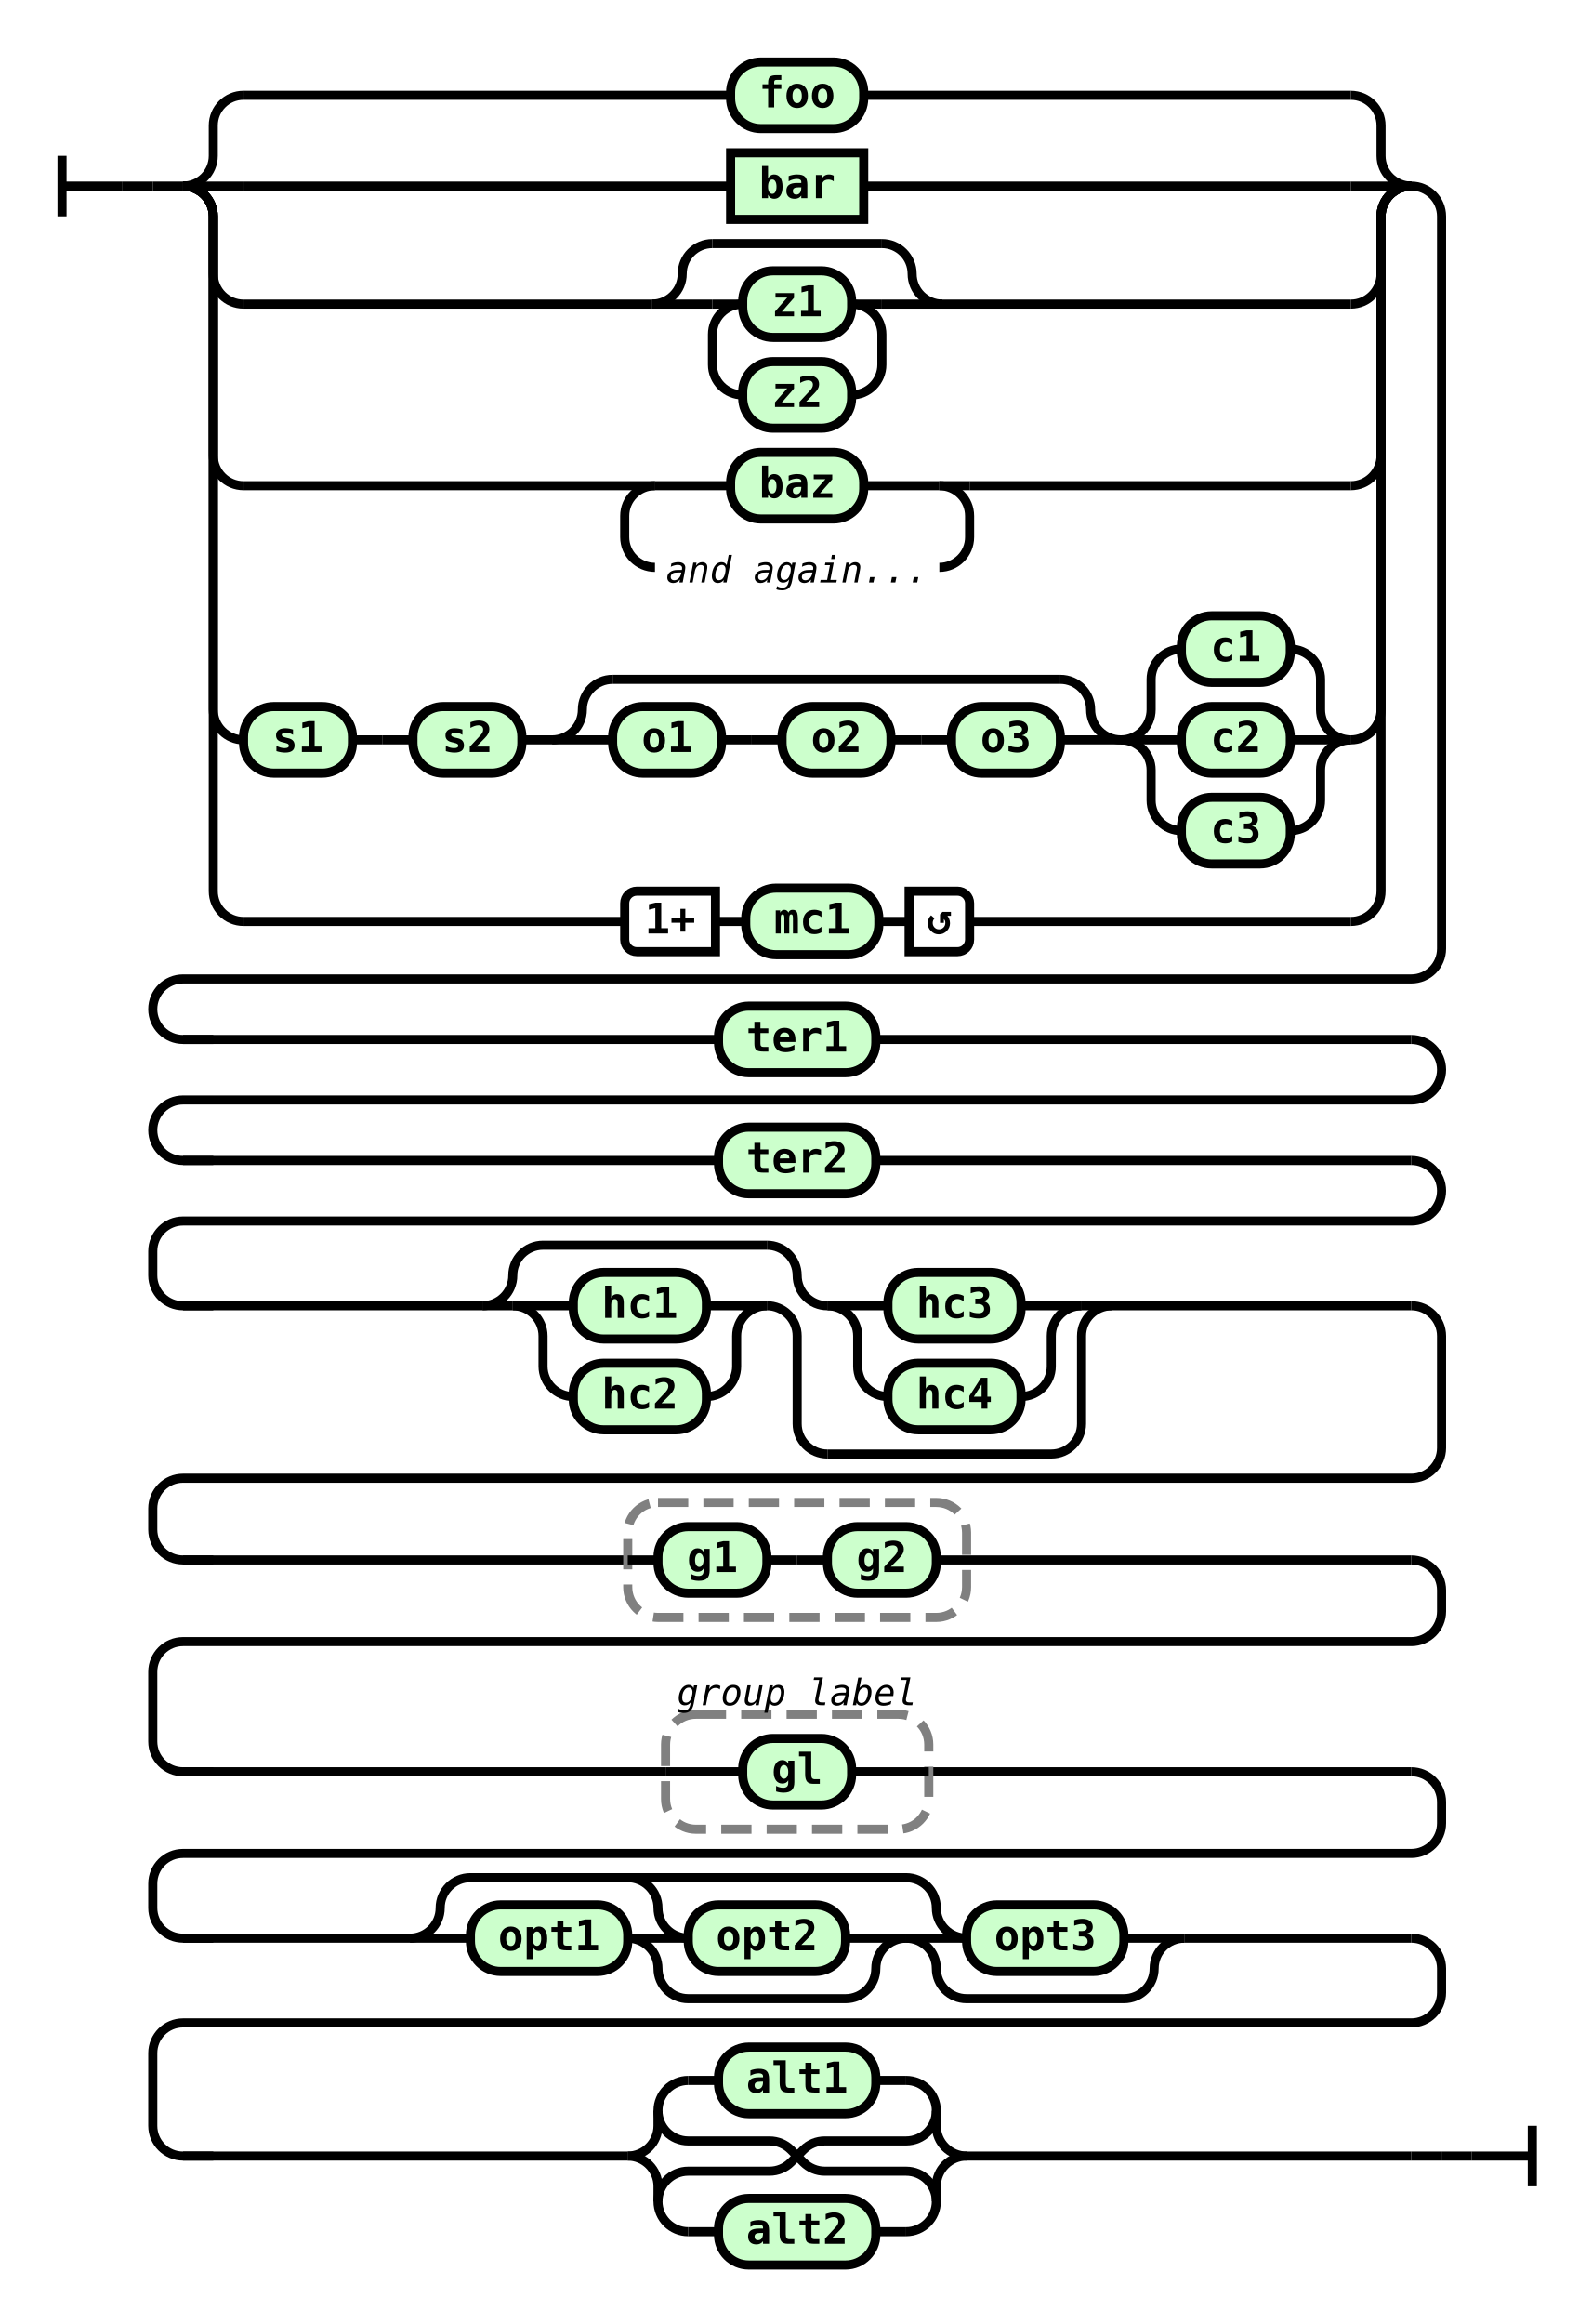
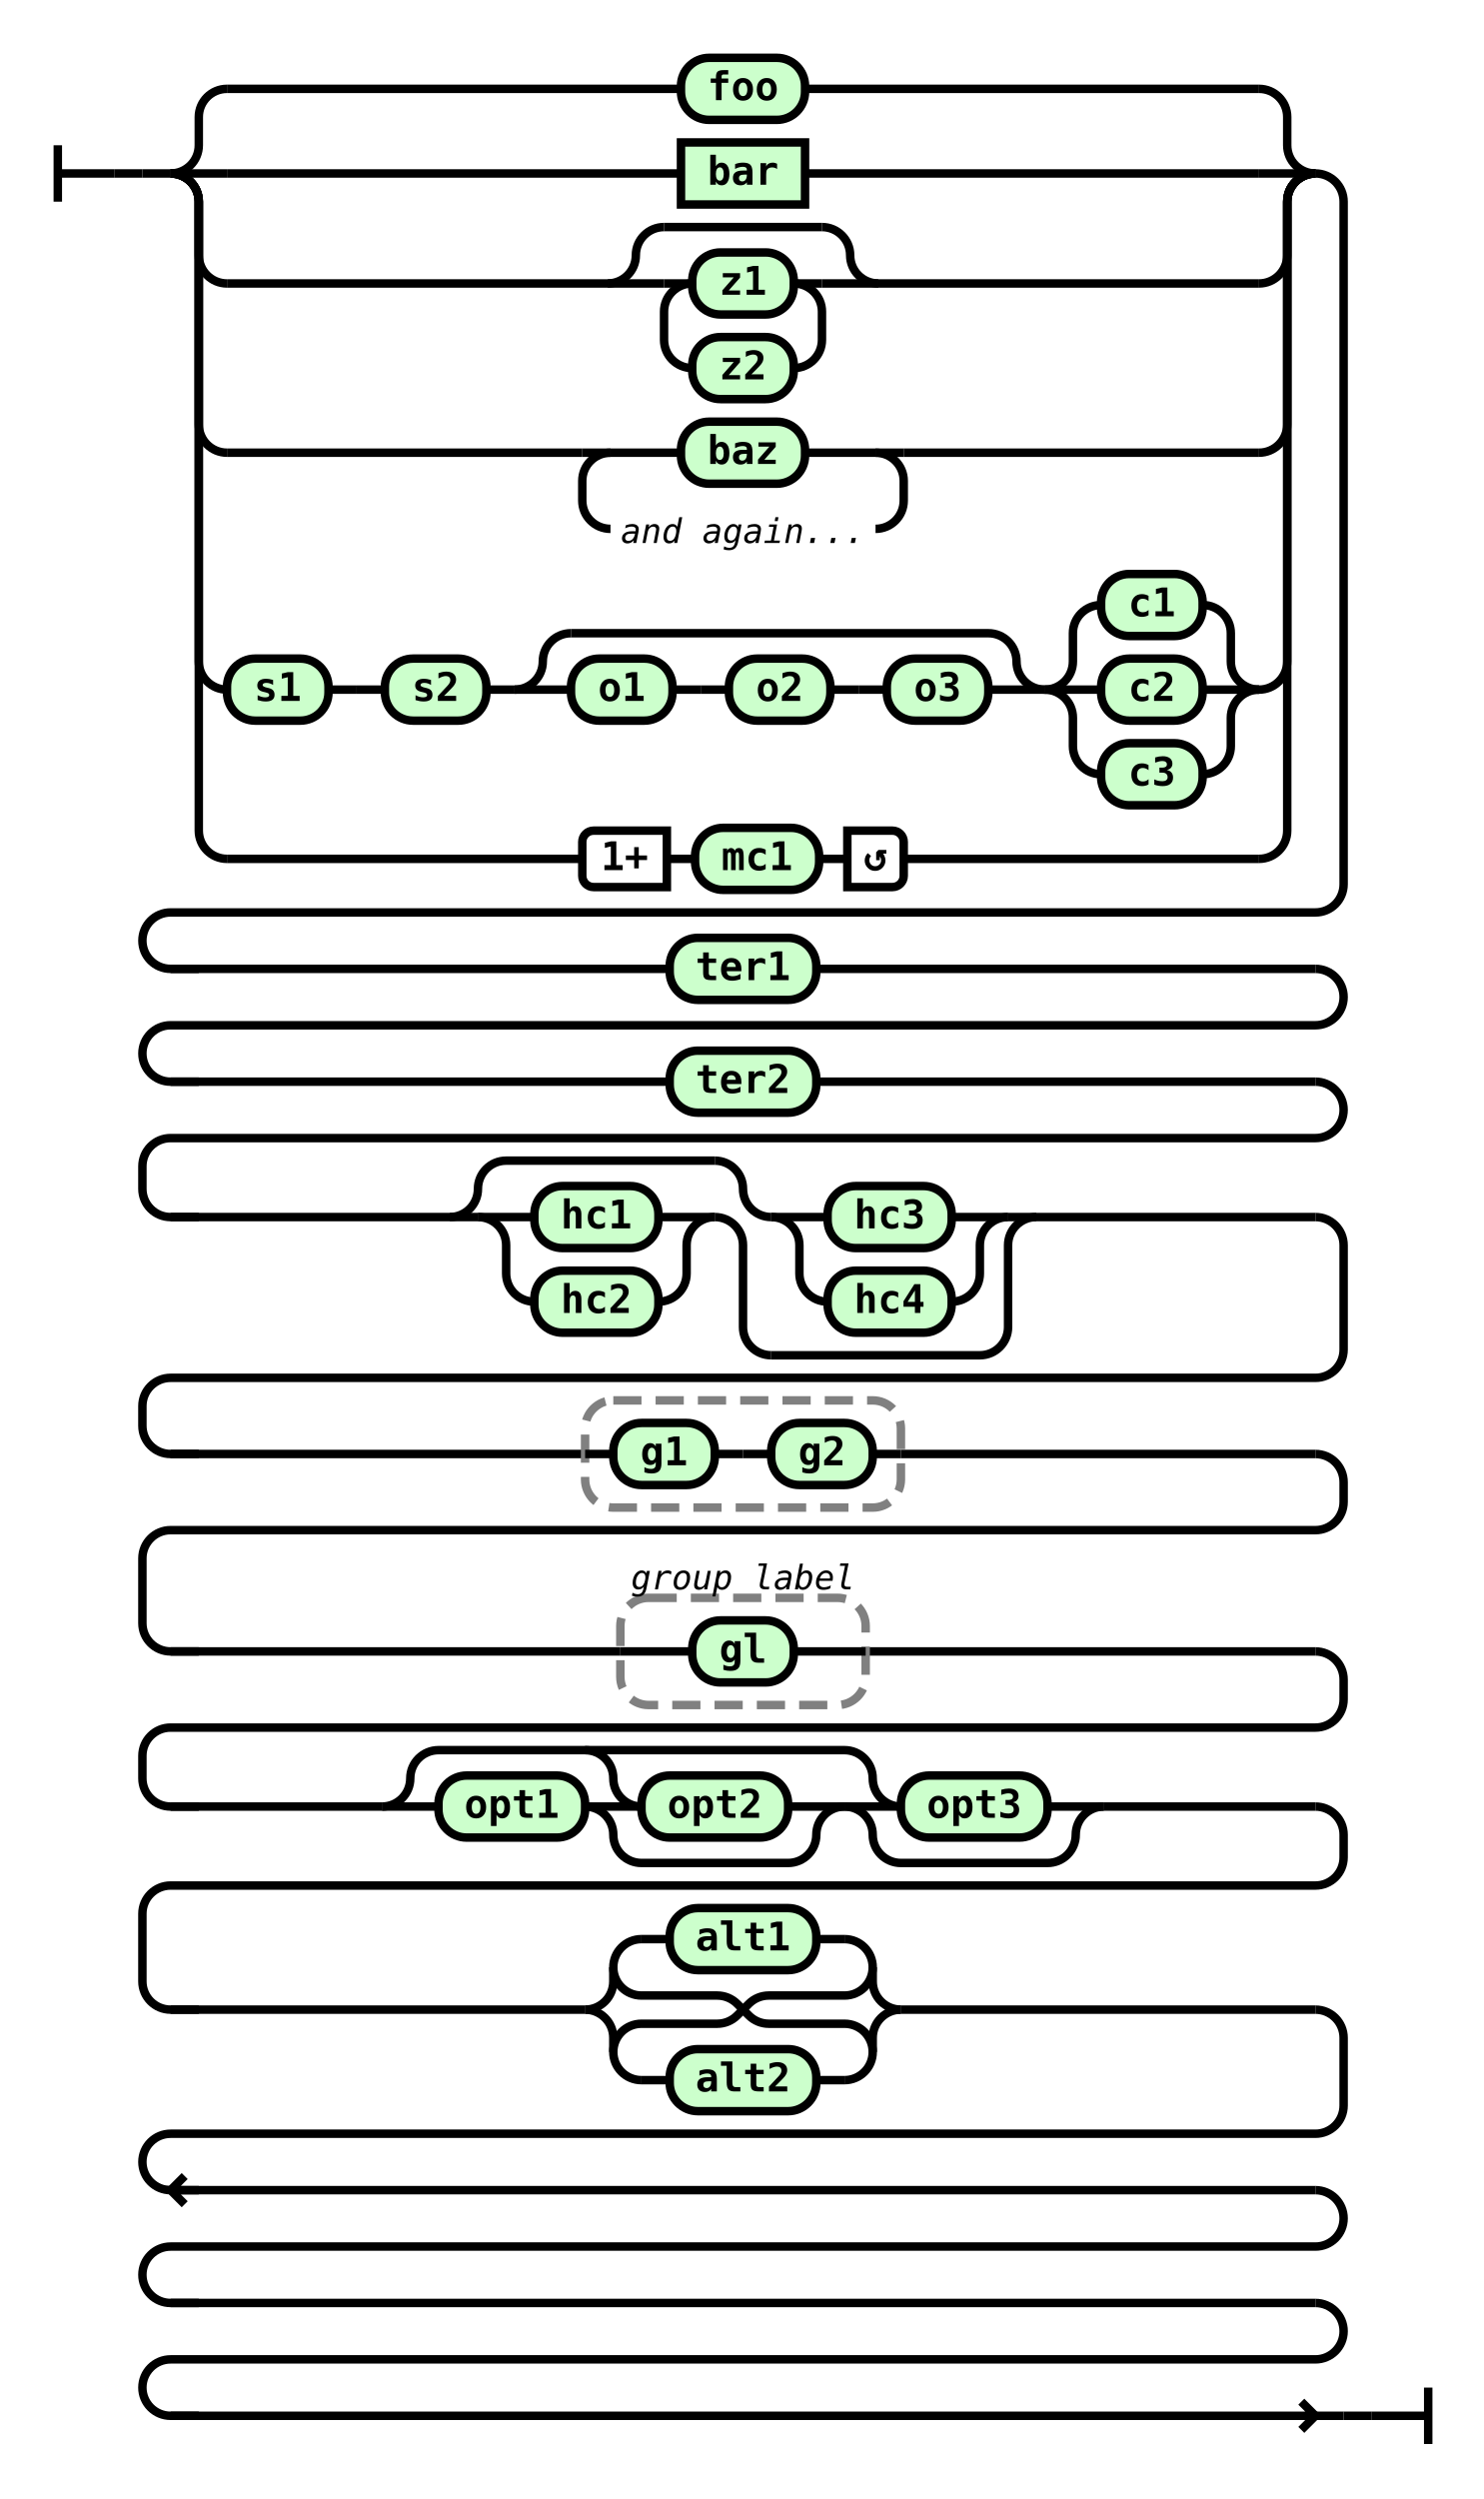
- <svg xmlns="http://www.w3.org/2000/svg" xmlns:xlink="http://www.w3.org/1999/xlink" class="railroad-diagram" height="768.0" viewBox="0 0 526 768.0" width="526">
+ <svg xmlns="http://www.w3.org/2000/svg" xmlns:xlink="http://www.w3.org/1999/xlink" class="railroad-diagram" height="886.0" viewBox="0 0 526 886.0" width="526">
  <g transform="translate(.5 .5)">
    <g>
      <path class="start" d="M20 51v20m0 -10h20" />
    </g>
    <path d="M40 61h10" />
    <g>
      <path class="stack stack1" d="M50 61h0.0" />
      <path class="stack stack2" d="M50.0 61h10" />
      <g>
        <path class="choice ch1" d="M60.0 61h0.0" />
        <path class="choice ch2" d="M466.0 61h0.0" />
        <path class="choice ch3" d="M60.0 61a10 10 0 0 0 10 -10v-10a10 10 0 0 1 10 -10" />
        <g class="terminal ">
          <path class="terminal term1" d="M80.0 31h161.0" />
          <path class="terminal term2" d="M285.0 31h161.0" />
          <rect height="22" rx="10" ry="10" width="44" x="241" y="20" />
          <text x="263" y="35">foo</text>
        </g>
        <path class="choice ch4" d="M446.0 31a10 10 0 0 1 10 10v10a10 10 0 0 0 10 10" />
        <path class="choice ch5" d="M60.0 61h20" />
        <g class="non-terminal ">
          <path class="nonterm nt1" d="M80.0 61h161.0" />
          <path class="nonterm nt2" d="M285.0 61h161.0" />
          <rect height="22" width="44" x="241" y="50" />
          <a xlink:href="raw">
            <text x="263" y="65">bar</text>
          </a>
        </g>
        <path class="choice ch6" d="M446.0 61h20" />
        <path class="choice ch7" d="M60.0 61a10 10 0 0 1 10 10v19a10 10 0 0 0 10 10" />
        <g>
          <path class="choice ch1" d="M80.0 100h135.0" />
          <path class="choice ch2" d="M311.0 100h135.0" />
          <path class="choice ch3" d="M215.0 100a10 10 0 0 0 10 -10v0a10 10 0 0 1 10 -10" />
          <g>
            <path class="skip" d="M235.0 80h56" />
          </g>
          <path class="choice ch4" d="M291.0 80a10 10 0 0 1 10 10v0a10 10 0 0 0 10 10" />
          <path class="choice ch5" d="M215.0 100h20" />
          <g>
            <path class="oneor oom1" d="M235.0 100h0.0" />
            <path class="oneor oom2" d="M291.0 100h0.0" />
            <path class="oneor oom3" d="M235.0 100h10" />
            <g class="terminal ">
              <path class="terminal term1" d="M245.0 100h0.0" />
              <path class="terminal term2" d="M281.0 100h0.0" />
              <rect height="22" rx="10" ry="10" width="36" x="245" y="89" />
              <text x="263" y="104">z1</text>
            </g>
            <path class="oneor oom4" d="M281.0 100h10" />
            <path class="oneor oom5" d="M245.0 100a10 10 0 0 0 -10 10v10a10 10 0 0 0 10 10" />
            <g class="terminal ">
              <path class="terminal term1" d="M245.0 130h0.0" />
              <path class="terminal term2" d="M281.0 130h0.0" />
              <rect height="22" rx="10" ry="10" width="36" x="245" y="119" />
              <text x="263" y="134">z2</text>
            </g>
            <path class="oneor oom6" d="M281.0 130a10 10 0 0 0 10 -10v-10a10 10 0 0 0 -10 -10" />
          </g>
          <path class="choice ch6" d="M291.0 100h20" />
        </g>
        <path class="choice ch8" d="M446.0 100a10 10 0 0 0 10 -10v-19a10 10 0 0 1 10 -10" />
        <path class="choice ch7" d="M60.0 61a10 10 0 0 1 10 10v79a10 10 0 0 0 10 10" />
        <g>
          <path class="oneor oom1" d="M80.0 160h126.0" />
          <path class="oneor oom2" d="M320.0 160h126.0" />
          <path class="oneor oom3" d="M206.0 160h10" />
          <g class="terminal ">
            <path class="terminal term1" d="M216.0 160h25.0" />
            <path class="terminal term2" d="M285.0 160h25.0" />
            <rect height="22" rx="10" ry="10" width="44" x="241" y="149" />
            <text x="263" y="164">baz</text>
          </g>
          <path class="oneor oom4" d="M310.0 160h10" />
          <path class="oneor oom5" d="M216.0 160a10 10 0 0 0 -10 10v7a10 10 0 0 0 10 10" />
          <g class="non-terminal ">
            <path class="comment com1" d="M216.0 187h0.0" />
            <path class="comment com2" d="M310.0 187h0.0" />
            <text class="comment" x="263" y="192">and again...</text>
          </g>
          <path class="oneor oom6" d="M310.0 187a10 10 0 0 0 10 -10v-7a10 10 0 0 0 -10 -10" />
        </g>
        <path class="choice ch8" d="M446.0 160a10 10 0 0 0 10 -10v-79a10 10 0 0 1 10 -10" />
        <path class="choice ch7" d="M60.0 61a10 10 0 0 1 10 10v163a10 10 0 0 0 10 10" />
        <g>
          <path class="seq seq1" d="M80.0 244h0.0" />
          <path class="seq seq2" d="M446.0 244h0.0" />
          <g class="terminal ">
            <path class="terminal term1" d="M80.0 244h0.0" />
            <path class="terminal term2" d="M116.0 244h0.0" />
            <rect height="22" rx="10" ry="10" width="36" x="80" y="233" />
            <text x="98" y="248">s1</text>
          </g>
          <path class="seq seq4" d="M116.0 244h10" />
          <path class="seq seq3" d="M126.0 244h10" />
          <g class="terminal ">
            <path class="terminal term1" d="M136.0 244h0.0" />
            <path class="terminal term2" d="M172.0 244h0.0" />
            <rect height="22" rx="10" ry="10" width="36" x="136" y="233" />
            <text x="154" y="248">s2</text>
          </g>
          <path class="seq seq4" d="M172.0 244h10" />
          <g>
            <path class="choice ch1" d="M182.0 244h0.0" />
            <path class="choice ch2" d="M370.0 244h0.0" />
            <path class="choice ch3" d="M182.0 244a10 10 0 0 0 10 -10v0a10 10 0 0 1 10 -10" />
            <g>
              <path class="skip" d="M202.0 224h148" />
            </g>
            <path class="choice ch4" d="M350.0 224a10 10 0 0 1 10 10v0a10 10 0 0 0 10 10" />
            <path class="choice ch5" d="M182.0 244h20" />
            <g>
              <path class="seq seq1" d="M202.0 244h0.0" />
              <path class="seq seq2" d="M350.0 244h0.0" />
              <g class="terminal ">
                <path class="terminal term1" d="M202.0 244h0.0" />
                <path class="terminal term2" d="M238.0 244h0.0" />
                <rect height="22" rx="10" ry="10" width="36" x="202" y="233" />
                <text x="220" y="248">o1</text>
              </g>
              <path class="seq seq4" d="M238.0 244h10" />
              <path class="seq seq3" d="M248.0 244h10" />
              <g class="terminal ">
                <path class="terminal term1" d="M258.0 244h0.0" />
                <path class="terminal term2" d="M294.0 244h0.0" />
                <rect height="22" rx="10" ry="10" width="36" x="258" y="233" />
                <text x="276" y="248">o2</text>
              </g>
              <path class="seq seq4" d="M294.0 244h10" />
              <path class="seq seq3" d="M304.0 244h10" />
              <g class="terminal ">
                <path class="terminal term1" d="M314.0 244h0.0" />
                <path class="terminal term2" d="M350.0 244h0.0" />
                <rect height="22" rx="10" ry="10" width="36" x="314" y="233" />
                <text x="332" y="248">o3</text>
              </g>
            </g>
            <path class="choice ch6" d="M350.0 244h20" />
          </g>
          <g>
            <path class="choice ch1" d="M370.0 244h0.0" />
            <path class="choice ch2" d="M446.0 244h0.0" />
            <path class="choice ch3" d="M370.0 244a10 10 0 0 0 10 -10v-10a10 10 0 0 1 10 -10" />
            <g class="terminal ">
              <path class="terminal term1" d="M390.0 214h0.0" />
              <path class="terminal term2" d="M426.0 214h0.0" />
              <rect height="22" rx="10" ry="10" width="36" x="390" y="203" />
              <a xlink:href="raw">
                <text x="408" y="218">c1</text>
              </a>
            </g>
            <path class="choice ch4" d="M426.0 214a10 10 0 0 1 10 10v10a10 10 0 0 0 10 10" />
            <path class="choice ch5" d="M370.0 244h20" />
            <g class="terminal ">
              <path class="terminal term1" d="M390.0 244h0.0" />
              <path class="terminal term2" d="M426.0 244h0.0" />
              <rect height="22" rx="10" ry="10" width="36" x="390" y="233" />
              <a xlink:href="html">
                <text x="408" y="248">c2</text>
              </a>
            </g>
            <path class="choice ch6" d="M426.0 244h20" />
            <path class="choice ch7" d="M370.0 244a10 10 0 0 1 10 10v10a10 10 0 0 0 10 10" />
            <g class="terminal ">
              <path class="terminal term1" d="M390.0 274h0.0" />
              <path class="terminal term2" d="M426.0 274h0.0" />
              <rect height="22" rx="10" ry="10" width="36" x="390" y="263" />
              <text x="408" y="278">c3</text>
            </g>
            <path class="choice ch8" d="M426.0 274a10 10 0 0 0 10 -10v-10a10 10 0 0 1 10 -10" />
          </g>
        </g>
        <path class="choice ch8" d="M446.0 244a10 10 0 0 0 10 -10v-163a10 10 0 0 1 10 -10" />
        <path class="choice ch7" d="M60.0 61a10 10 0 0 1 10 10v223a10 10 0 0 0 10 10" />
        <g>
          <path class="multichoice mc1" d="M80.0 304h126.0" />
          <path class="multichoice mc2" d="M320.0 304h126.0" />
          <path class="multichoice mc5" d="M236.0 304h10" />
          <g class="terminal ">
            <path class="terminal term1" d="M246.0 304h0.0" />
            <path class="terminal term2" d="M290.0 304h0.0" />
            <rect height="22" rx="10" ry="10" width="44" x="246" y="293" />
            <text x="268" y="308">mc1</text>
          </g>
          <path class="multichoice mc6" d="M290.0 304h10" />
          <g class="diagram-text">
            <path class="diagram-text" d="M 236.0 294 h -26 a 4 4 0 0 0 -4 4 v 12 a 4 4 0 0 0 4 4 h 26 z" />
            <text class="diagram-text" x="221" y="308">1+</text>
            <path class="diagram-text" d="M 300.0 294 h 16 a 4 4 0 0 1 4 4 v 12 a 4 4 0 0 1 -4 4 h -16 z" />
            <text class="diagram-arrow" x="310" y="308">↺</text>
          </g>
        </g>
        <path class="choice ch8" d="M446.0 304a10 10 0 0 0 10 -10v-223a10 10 0 0 1 10 -10" />
      </g>
      <path class="stack stack3" d="M466.0 61a10 10 0 0 1 10 10v242a10 10 0 0 1 -10 10h-406a10 10 0 0 0 -10 10v0a10 10 0 0 0 10 10h10" />
      <g class="terminal ">
        <path class="terminal term1" d="M60.0 343h177.0" />
        <path class="terminal term2" d="M289.0 343h177.0" />
        <rect height="22" rx="10" ry="10" width="52" x="237" y="332" />
        <text x="263" y="347">ter1</text>
      </g>
      <path class="stack stack3" d="M466.0 343a10 10 0 0 1 10 10v0a10 10 0 0 1 -10 10h-406a10 10 0 0 0 -10 10v0a10 10 0 0 0 10 10h10" />
      <g class="terminal ">
        <path class="terminal term1" d="M60.0 383h177.0" />
        <path class="terminal term2" d="M289.0 383h177.0" />
        <rect height="22" rx="10" ry="10" width="52" x="237" y="372" />
        <text x="263" y="387">ter2</text>
      </g>
      <path class="stack stack3" d="M466.0 383a10 10 0 0 1 10 10v0a10 10 0 0 1 -10 10h-406a10 10 0 0 0 -10 10v8a10 10 0 0 0 10 10h10" />
      <g>
        <path class="horizchoice hc1" d="M60.0 431h99.0" />
        <path class="horizchoice hc2" d="M367.0 431h99.0" />
        <path class="horizchoice hc3" d="M159.0 431a10 10 0 0 0 10 -10v0a10 10 0 0 1 10 -10h74" />
        <path class="horizchoice hc4" d="M273.0 480h74a10 10 0 0 0 10 -10v-29a10 10 0 0 1 10 -10" />
        <path class="horizchoice hc5" d="M159.0 431h10" />
        <g>
          <path class="choice ch1" d="M169.0 431h0.0" />
          <path class="choice ch2" d="M253.0 431h0.0" />
          <path class="choice ch5" d="M169.0 431h20" />
          <g class="terminal ">
            <path class="terminal term1" d="M189.0 431h0.0" />
            <path class="terminal term2" d="M233.0 431h0.0" />
            <rect height="22" rx="10" ry="10" width="44" x="189" y="420" />
            <text x="211" y="435">hc1</text>
          </g>
          <path class="choice ch6" d="M233.0 431h20" />
          <path class="choice ch7" d="M169.0 431a10 10 0 0 1 10 10v10a10 10 0 0 0 10 10" />
          <g class="terminal ">
            <path class="terminal term1" d="M189.0 461h0.0" />
            <path class="terminal term2" d="M233.0 461h0.0" />
            <rect height="22" rx="10" ry="10" width="44" x="189" y="450" />
            <text x="211" y="465">hc2</text>
          </g>
          <path class="choice ch8" d="M233.0 461a10 10 0 0 0 10 -10v-10a10 10 0 0 1 10 -10" />
        </g>
        <path class="horizchoice hc11" d="M253.0 431a10 10 0 0 1 10 10v29a10 10 0 0 0 10 10" />
        <path class="horizchoice hc6" d="M253.0 411a10 10 0 0 1 10 10v0a10 10 0 0 0 10 10" />
        <g>
          <path class="choice ch1" d="M273.0 431h0.0" />
          <path class="choice ch2" d="M357.0 431h0.0" />
          <path class="choice ch5" d="M273.0 431h20" />
          <g class="terminal ">
            <path class="terminal term1" d="M293.0 431h0.0" />
            <path class="terminal term2" d="M337.0 431h0.0" />
            <rect height="22" rx="10" ry="10" width="44" x="293" y="420" />
            <text x="315" y="435">hc3</text>
          </g>
          <path class="choice ch6" d="M337.0 431h20" />
          <path class="choice ch7" d="M273.0 431a10 10 0 0 1 10 10v10a10 10 0 0 0 10 10" />
          <g class="terminal ">
            <path class="terminal term1" d="M293.0 461h0.0" />
            <path class="terminal term2" d="M337.0 461h0.0" />
            <rect height="22" rx="10" ry="10" width="44" x="293" y="450" />
            <text x="315" y="465">hc4</text>
          </g>
          <path class="choice ch8" d="M337.0 461a10 10 0 0 0 10 -10v-10a10 10 0 0 1 10 -10" />
        </g>
        <path class="horizchoice hc7" d="M357.0 431h10" />
      </g>
      <path class="stack stack3" d="M466.0 431a10 10 0 0 1 10 10v37a10 10 0 0 1 -10 10h-406a10 10 0 0 0 -10 10v7a10 10 0 0 0 10 10h10" />
      <g>
        <path class="group gr1" d="M60.0 515h147.0" />
        <path class="group gr2" d="M319.0 515h147.0" />
        <rect class="group-box" height="38" rx="10" ry="10" width="112" x="207" y="496" />
        <g>
          <path class="seq seq1" d="M207.0 515h10.0" />
          <path class="seq seq2" d="M309.0 515h10.0" />
          <g class="terminal ">
            <path class="terminal term1" d="M217.0 515h0.0" />
            <path class="terminal term2" d="M253.0 515h0.0" />
            <rect height="22" rx="10" ry="10" width="36" x="217" y="504" />
            <text x="235" y="519">g1</text>
          </g>
          <path class="seq seq4" d="M253.0 515h10" />
          <path class="seq seq3" d="M263.0 515h10" />
          <g class="terminal ">
            <path class="terminal term1" d="M273.0 515h0.0" />
            <path class="terminal term2" d="M309.0 515h0.0" />
            <rect height="22" rx="10" ry="10" width="36" x="273" y="504" />
            <text x="291" y="519">g2</text>
          </g>
        </g>
      </g>
      <path class="stack stack3" d="M466.0 515a10 10 0 0 1 10 10v7a10 10 0 0 1 -10 10h-406a10 10 0 0 0 -10 10v23a10 10 0 0 0 10 10h10" />
      <g>
        <path class="group gr1" d="M60.0 585h159.5" />
        <path class="group gr2" d="M306.5 585h159.5" />
        <rect class="group-box" height="38" rx="10" ry="10" width="87" x="219.5" y="566" />
        <g class="terminal ">
          <path class="terminal term1" d="M219.5 585h25.5" />
          <path class="terminal term2" d="M281.0 585h25.5" />
          <rect height="22" rx="10" ry="10" width="36" x="245" y="574" />
          <text x="263" y="589">gl</text>
        </g>
        <g class="non-terminal ">
          <path class="comment com1" d="M219.5 558h0.0" />
          <path class="comment com2" d="M306.5 558h0.0" />
          <text class="comment" x="263" y="563">group label</text>
        </g>
      </g>
      <path class="stack stack3" d="M466.0 585a10 10 0 0 1 10 10v7a10 10 0 0 1 -10 10h-406a10 10 0 0 0 -10 10v8a10 10 0 0 0 10 10h10" />
      <g>
        <path class="optseq os1" d="M60.0 640h75.0" />
        <path class="optseq os2" d="M391.0 640h75.0" />
        <path class="optseq os3" d="M135.0 640a10 10 0 0 0 10 -10v0a10 10 0 0 1 10 -10h52a10 10 0 0 1 10 10v0a10 10 0 0 0 10 10" />
        <path class="optseq os4" d="M135.0 640h20" />
        <g class="terminal ">
          <path class="terminal term1" d="M155.0 640h0.0" />
          <path class="terminal term2" d="M207.0 640h0.0" />
          <rect height="22" rx="10" ry="10" width="52" x="155" y="629" />
          <text x="181" y="644">opt1</text>
        </g>
        <path class="optseq os5" d="M207.0 620h92a10 10 0 0 1 10 10v0a10 10 0 0 0 10 10" />
        <path class="optseq os6" d="M207.0 640h20" />
        <g class="terminal ">
          <path class="terminal term1" d="M227.0 640h0.0" />
          <path class="terminal term2" d="M279.0 640h0.0" />
          <rect height="22" rx="10" ry="10" width="52" x="227" y="629" />
          <text x="253" y="644">opt2</text>
        </g>
        <path class="optseq os7" d="M279.0 640h20" />
        <path class="optseq os8" d="M207.0 640a10 10 0 0 1 10 10v0a10 10 0 0 0 10 10h52a10 10 0 0 0 10 -10v0a10 10 0 0 1 10 -10" />
        <path class="optseq os9" d="M299.0 640h20" />
        <g class="terminal ">
          <path class="terminal term1" d="M319.0 640h0.0" />
          <path class="terminal term2" d="M371.0 640h0.0" />
          <rect height="22" rx="10" ry="10" width="52" x="319" y="629" />
          <text x="345" y="644">opt3</text>
        </g>
        <path class="optseq os10" d="M371.0 640h20" />
        <path class="optseq os11" d="M299.0 640a10 10 0 0 1 10 10v0a10 10 0 0 0 10 10h52a10 10 0 0 0 10 -10v0a10 10 0 0 1 10 -10" />
      </g>
      <path class="stack stack3" d="M466.0 640a10 10 0 0 1 10 10v8a10 10 0 0 1 -10 10h-406a10 10 0 0 0 -10 10v24.0a10 10 0 0 0 10 10h10" />
      <g>
        <path class="altseq as1" d="M60.0 712.0h147.0" />
        <path class="altseq as2" d="M319.0 712.0h147.0" />
        <path class="altseq as3" d="M207.0 712.0a10 10 0 0 0 10 -10v-5.0a10 10 0 0 1 10 -10" />
        <g class="terminal ">
          <path class="terminal term1" d="M227.0 687.0h10.0" />
          <path class="terminal term2" d="M289.0 687.0h10.0" />
          <rect height="22" rx="10" ry="10" width="52" x="237" y="676" />
          <text x="263" y="691">alt1</text>
        </g>
        <path class="altseq as4" d="M299.0 687.0a10 10 0 0 1 10 10v5.0a10 10 0 0 0 10 10" />
        <path class="altseq as5" d="M207.0 712.0a10 10 0 0 1 10 10v5.0a10 10 0 0 0 10 10" />
        <g class="terminal ">
          <path class="terminal term1" d="M227.0 737.0h10.0" />
          <path class="terminal term2" d="M289.0 737.0h10.0" />
          <rect height="22" rx="10" ry="10" width="52" x="237" y="726" />
          <text x="263" y="741">alt2</text>
        </g>
        <path class="altseq as6" d="M299.0 737.0a10 10 0 0 0 10 -10v-5.0a10 10 0 0 1 10 -10" />
        <path class="altseq as7" d="M217.0 697.0a10 10 0 0 0 10 10h26.858a 10 10 0 0 1 7.071 2.929l4.142 4.142a 10 10 0 0 0 7.071 2.929h26.858a10 10 0 0 1 10 10" />
        <path class="altseq as8" d="M217.0 727.0a10 10 0 0 1 10 -10h26.858a 10 10 0 0 0 7.071 -2.929l4.142 -4.142a 10 10 0 0 1 7.071 -2.929h26.858a10 10 0 0 0 10 -10" />
      </g>
-       <path class="stack stack4" d="M466.0 712.0h10" />
-       <path class="stack stack5" d="M476.0 712.0h0.0" />
+       <path class="stack stack3" d="M466.0 712.0a10 10 0 0 1 10 10v24.0a10 10 0 0 1 -10 10h-406a10 10 0 0 0 -10 10v0a10 10 0 0 0 10 10h10" />
+       <path class="arrow" d="M 60.0 776.0 m 5 -5 -5,5 5,5 -5,-5 h 406" />
+       <path class="stack stack3" d="M466.0 776.0a10 10 0 0 1 10 10v0a10 10 0 0 1 -10 10h-406a10 10 0 0 0 -10 10v0a10 10 0 0 0 10 10h10" />
+       <path class="arrow" d="M 60.0 816.0 h 406" />
+       <path class="stack stack3" d="M466.0 816.0a10 10 0 0 1 10 10v0a10 10 0 0 1 -10 10h-406a10 10 0 0 0 -10 10v0a10 10 0 0 0 10 10h10" />
+       <path class="arrow" d="M 60.0 856.0 h 406 m -5 -5 5,5 -5,5" />
+       <path class="stack stack4" d="M466.0 856.0h10" />
+       <path class="stack stack5" d="M476.0 856.0h0.0" />
    </g>
-     <path d="M476 712.0h10" />
-     <path class="end" d="M 486 712.0 h 20 m 0 -10 v 20" />
+     <path d="M476 856.0h10" />
+     <path class="end" d="M 486 856.0 h 20 m 0 -10 v 20" />
  </g>
  <style>/*  */
svg.railroad-diagram {
    background-color:hsl(30,20%,95%);
}
svg.railroad-diagram path {
    stroke-width:3;
    stroke:black;
    fill:rgba(0,0,0,0);
}
svg.railroad-diagram path.start {
    stroke-width:3;
    stroke:black;
    fill:rgba(0,0,0,1);
}
svg.railroad-diagram text {
    font:bold 14px monospace;
    text-anchor:middle;
}
svg.railroad-diagram text.label{
    text-anchor:start;
}
svg.railroad-diagram text.comment{
    font:italic 12px monospace;
}
svg.railroad-diagram rect{
    stroke-width:3;
    stroke:black;
    fill:hsl(120,100%,90%);
}
svg.railroad-diagram rect.group-box {
    stroke: gray;
    stroke-dasharray: 10 5;
    fill: none;
}
/*  */
</style>
</svg>
